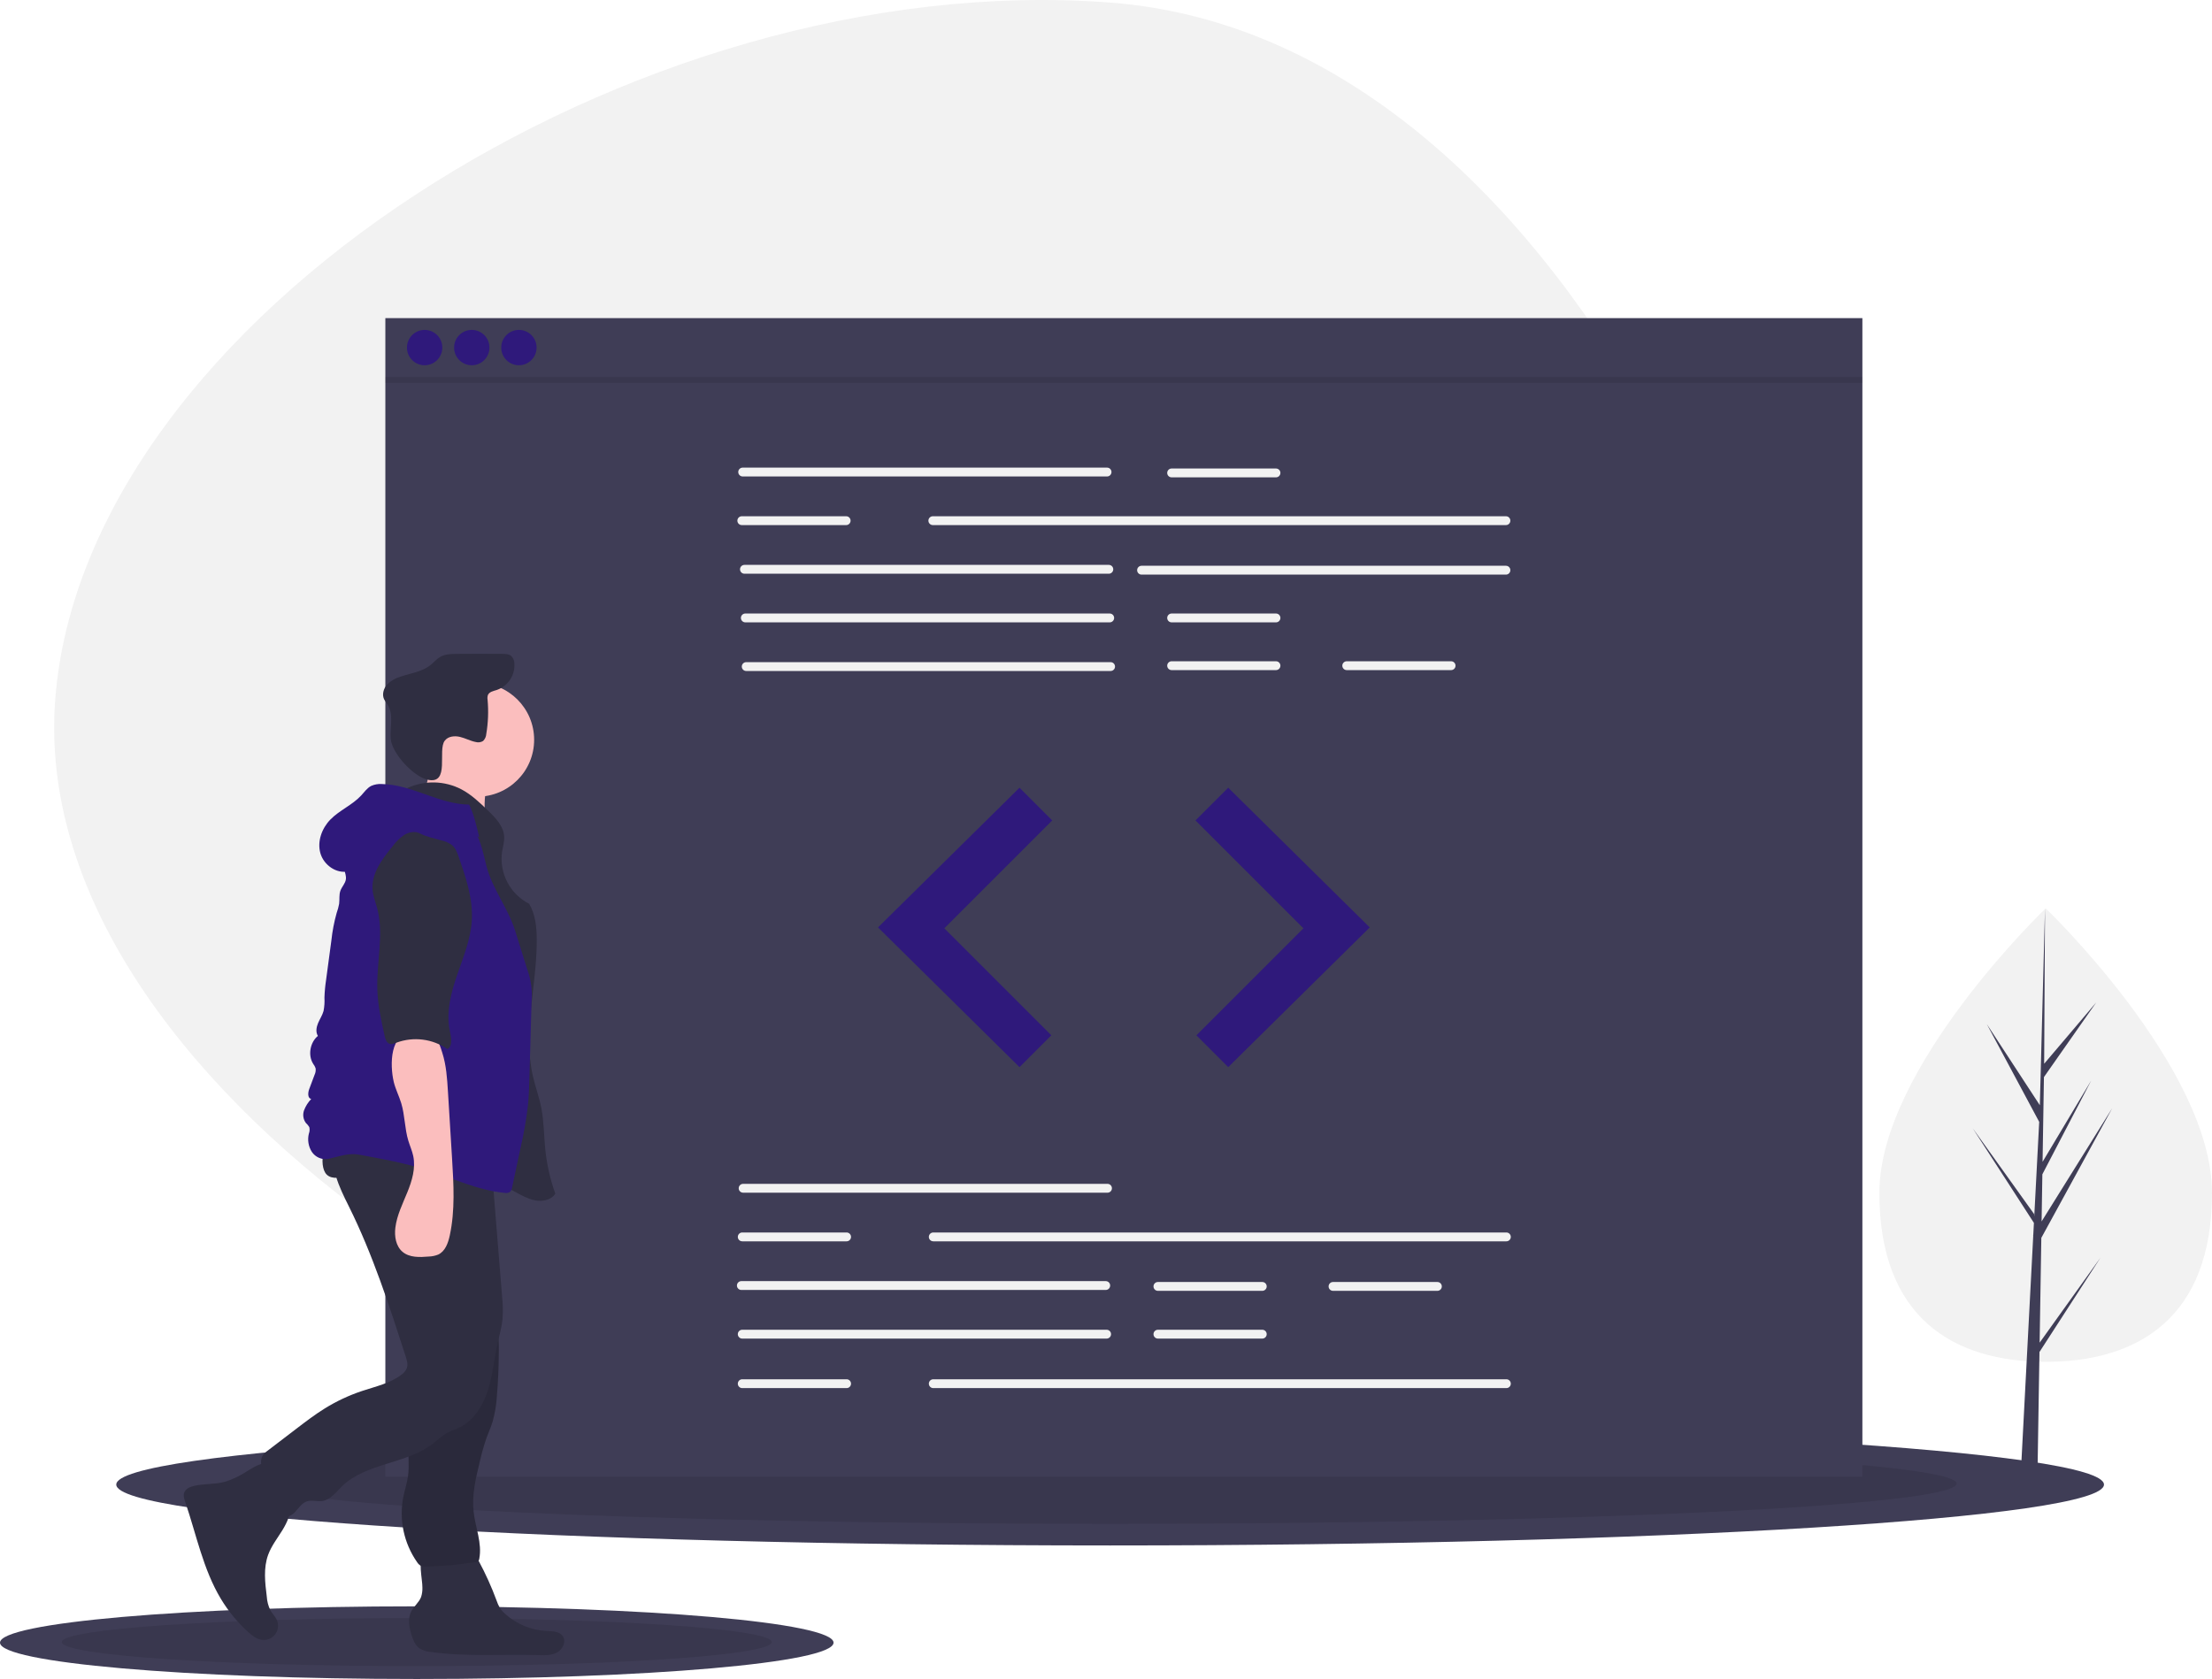
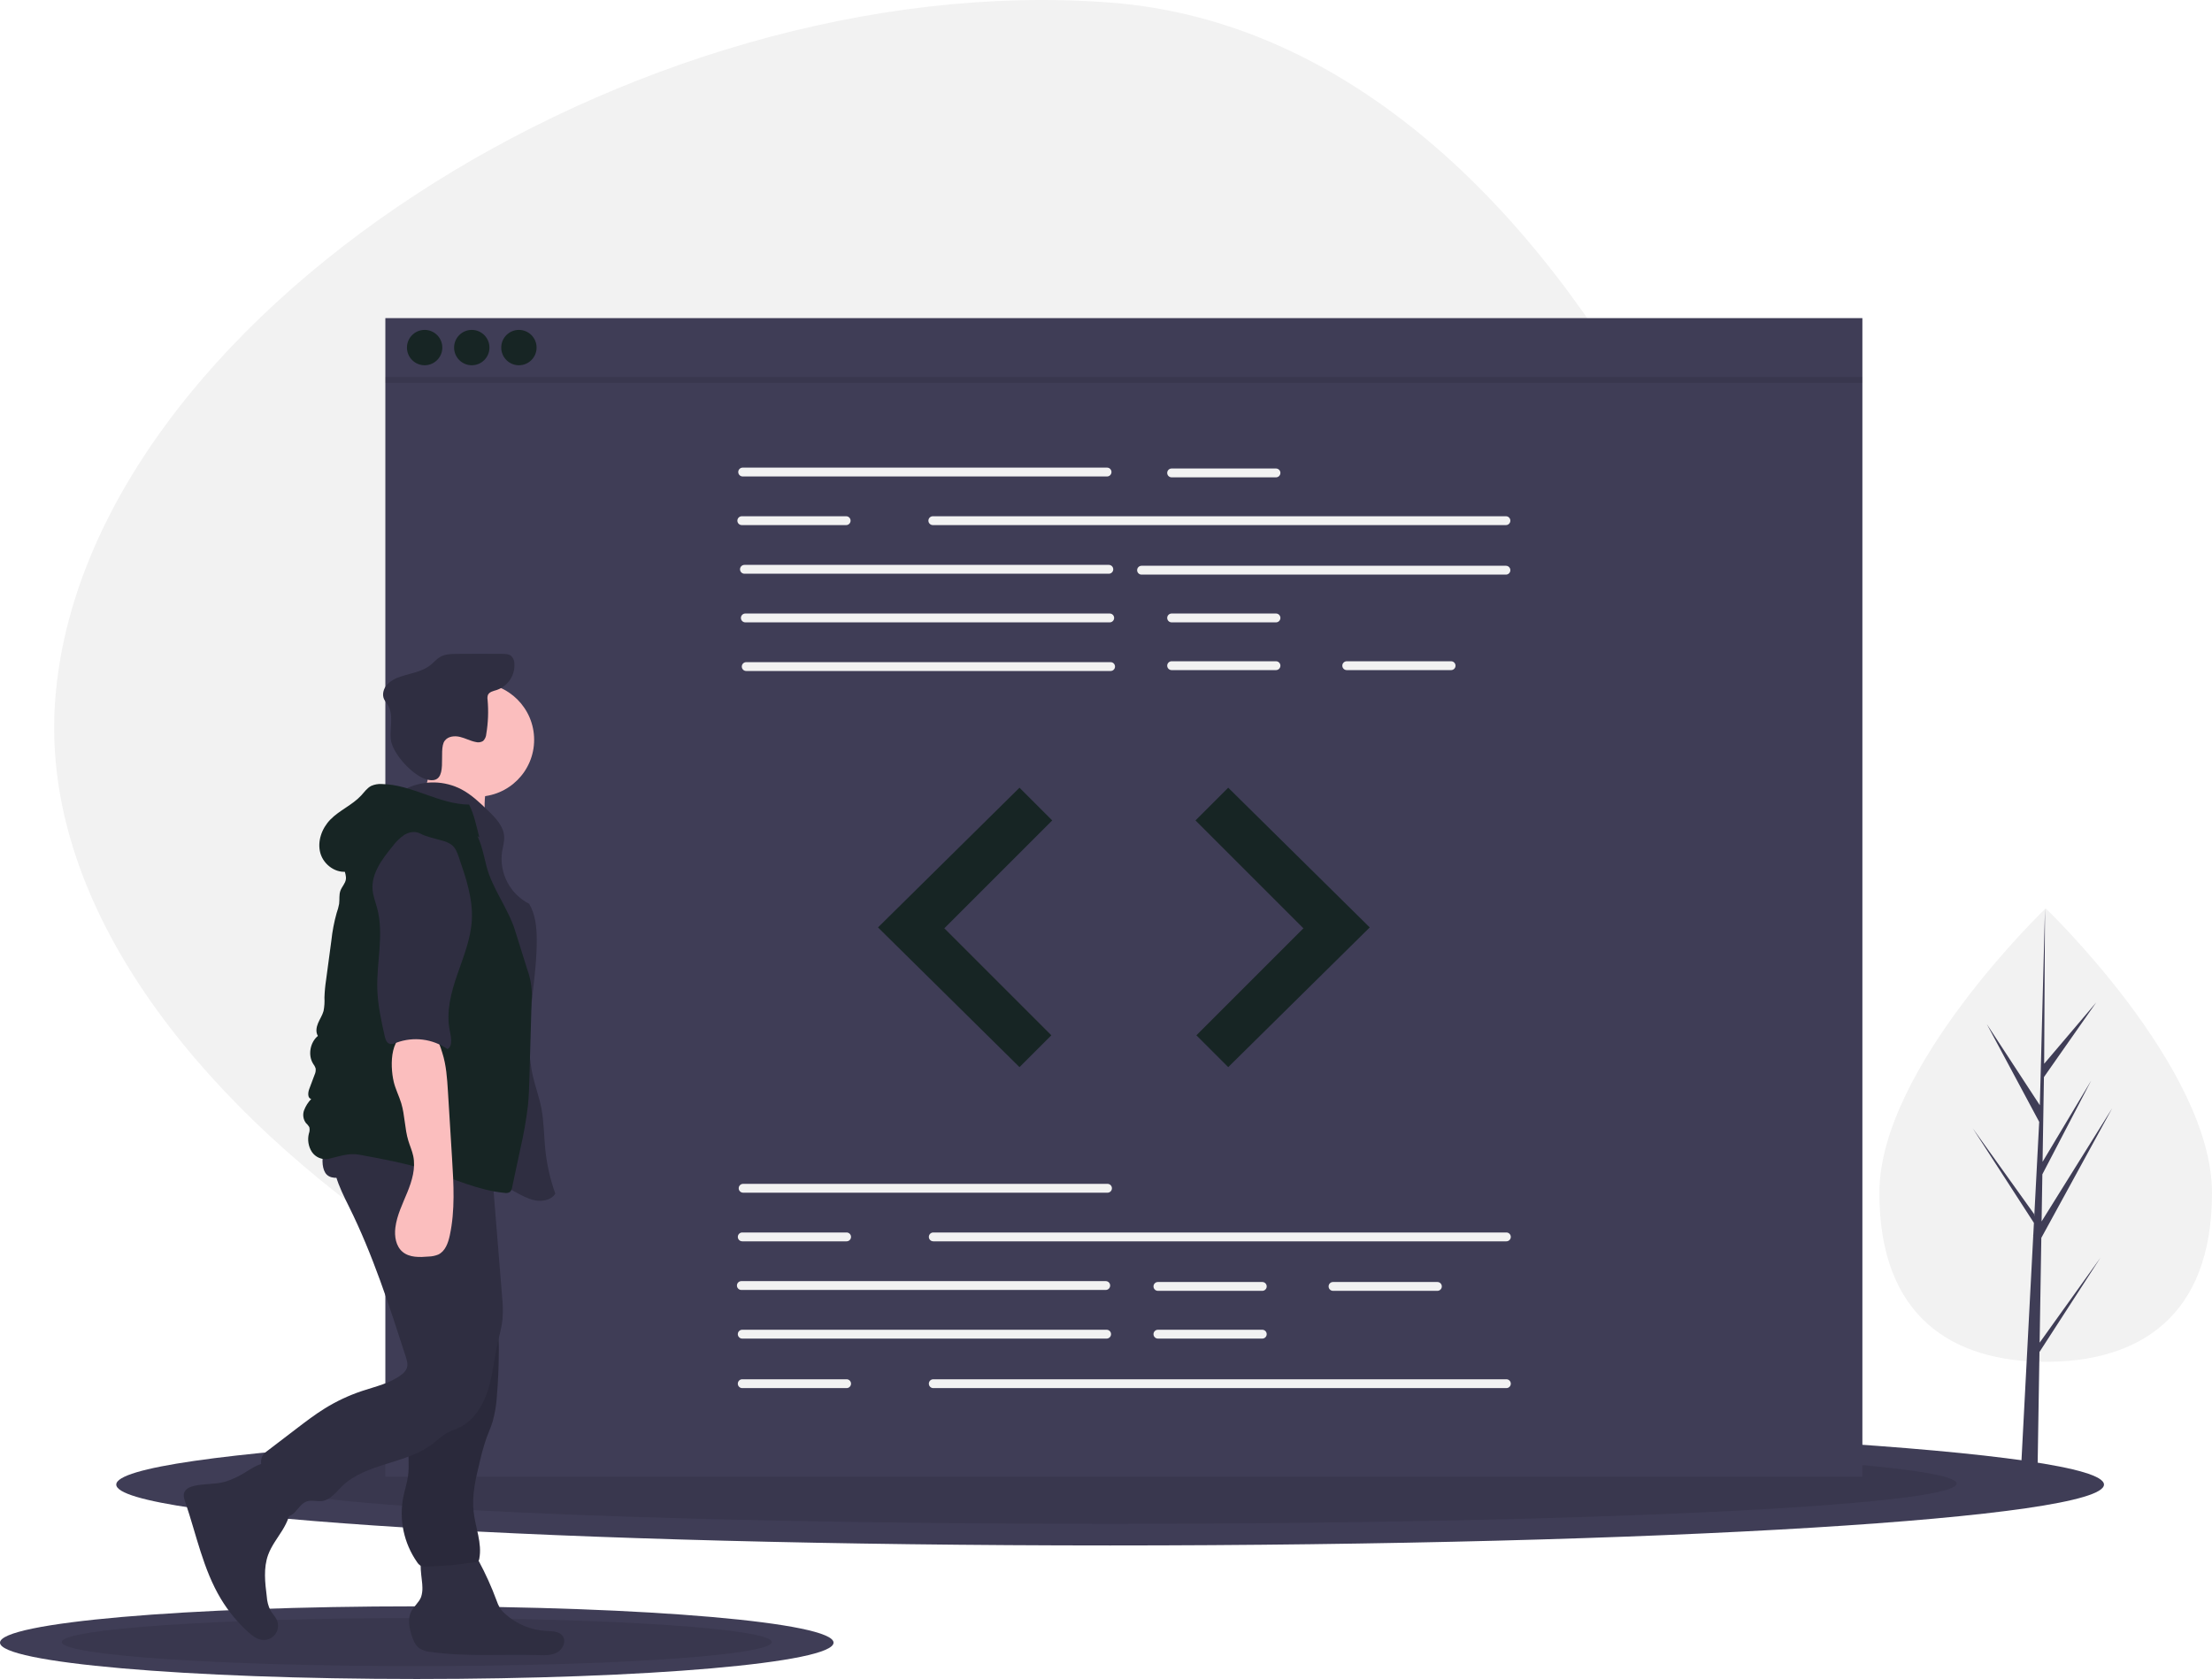
<svg xmlns="http://www.w3.org/2000/svg" data-name="Layer 1" width="1126.194" height="855" viewBox="0 0 1126.194 855">
  <path d="M544.864 755.938C302.465 737.49 13.394 549.672 28.111 356.28S322.797-17.142 565.196 1.305 947.128 381.167 932.41 574.558s-145.148 199.827-387.547 181.38z" fill="#f2f2f2" />
  <ellipse cx="565.194" cy="756" rx="506" ry="31" fill="#3f3d56" />
  <ellipse cx="565.194" cy="755.5" rx="431" ry="20.5" opacity=".1" />
  <ellipse cx="212.194" cy="836.5" rx="212.194" ry="18.5" fill="#3f3d56" />
  <ellipse cx="212.194" cy="836.202" rx="180.742" ry="12.234" opacity=".1" />
  <path fill="#3f3d56" d="M196.194 162h752v590h-752z" />
  <path d="M563.638 242.63H378.12a2.251 2.251 0 110-4.504h185.518a2.251 2.251 0 010 4.503zm203.079 24.765H474.932a2.251 2.251 0 010-4.503h291.785a2.251 2.251 0 110 4.503zM564.539 292.16H379.02a2.251 2.251 0 110-4.502h185.518a2.251 2.251 0 110 4.503zm202.178.45H581.199a2.251 2.251 0 010-4.502h185.518a2.251 2.251 0 110 4.503zm-201.728 24.316H379.471a2.251 2.251 0 010-4.503H564.99a2.251 2.251 0 110 4.503zm.451 24.766H379.921a2.251 2.251 0 010-4.503h185.517a2.251 2.251 0 110 4.503zm84.203-98.612h-53.134a2.251 2.251 0 010-4.503h53.134a2.251 2.251 0 110 4.502zm0 73.846h-53.134a2.251 2.251 0 010-4.503h53.134a2.251 2.251 0 110 4.503zm0 24.316h-53.134a2.251 2.251 0 110-4.503h53.134a2.251 2.251 0 110 4.503zm89.157 0h-53.134a2.251 2.251 0 010-4.503h53.133a2.251 2.251 0 110 4.503zm-307.996-73.847H377.67a2.251 2.251 0 010-4.503h53.134a2.251 2.251 0 010 4.503zM563.863 607.36H378.346a2.251 2.251 0 010-4.502h185.517a2.251 2.251 0 010 4.503zm-.9 49.532H377.445a2.251 2.251 0 110-4.503h185.518a2.251 2.251 0 010 4.503zm.45 24.766H377.895a2.251 2.251 0 110-4.503h185.518a2.251 2.251 0 110 4.503zm79.25-24.316H589.53a2.251 2.251 0 010-4.503h53.133a2.251 2.251 0 010 4.503zm0 24.316H589.53a2.251 2.251 0 010-4.503h53.133a2.251 2.251 0 110 4.503zm89.157-24.316h-53.134a2.251 2.251 0 110-4.503h53.134a2.251 2.251 0 010 4.503zm35.122-25.216H475.157a2.251 2.251 0 010-4.503h291.785a2.251 2.251 0 010 4.503zm-335.913 0h-53.134a2.251 2.251 0 010-4.503h53.134a2.251 2.251 0 010 4.503zm335.913 74.748H475.157a2.251 2.251 0 110-4.503h291.785a2.251 2.251 0 010 4.503zm-335.913 0h-53.134a2.251 2.251 0 110-4.503h53.134a2.251 2.251 0 110 4.503z" fill="#f2f2f2" />
-   <path fill="#2f197b" d="M519.06 401.13l-72.046 71.145 72.046 71.145 16.21-16.21-54.484-54.485 54.934-54.935-16.66-16.66zm106.267 0l72.046 71.145-72.046 71.145-16.21-16.21 54.485-54.485-54.935-54.935 16.66-16.66z" />
-   <circle cx="216.194" cy="177" r="9" fill="#2f197b" />
-   <circle cx="240.194" cy="177" r="9" fill="#2f197b" />
-   <circle cx="264.194" cy="177" r="9" fill="#2f197b" />
+   <path fill="#172524" d="M519.06 401.13l-72.046 71.145 72.046 71.145 16.21-16.21-54.484-54.485 54.934-54.935-16.66-16.66zm106.267 0l72.046 71.145-72.046 71.145-16.21-16.21 54.485-54.485-54.935-54.935 16.66-16.66z" />
+   <circle cx="216.194" cy="177" r="9" fill="#172524" />
+   <circle cx="240.194" cy="177" r="9" fill="#172524" />
+   <circle cx="264.194" cy="177" r="9" fill="#172524" />
  <path opacity=".1" d="M196.194 192h752v3h-752z" />
  <path d="M1126.194 607.454c0 63.77-37.911 86.037-84.677 86.037s-84.676-22.266-84.676-86.037 84.676-144.898 84.676-144.898 84.677 81.126 84.677 144.898z" fill="#f2f2f2" />
  <path fill="#3f3d56" d="M1038.433 683.736l.867-53.371 36.091-66.027-35.955 57.655.39-23.998 24.873-47.769-24.77 41.419.701-43.161 26.635-38.031-26.525 31.244.438-79.141-2.753 104.769.226-4.322-27.08-41.451 26.646 49.748-2.523 48.203-.075-1.28-31.219-43.621 31.124 48.141-.315 6.028-.057.091.026.495-6.402 122.296h8.553l1.026-63.168 31.049-48.024-30.971 43.275z" />
  <path d="M122.622 751.091a43.126 43.126 0 01-8.178 3.503c-5.08 1.387-10.508.878-15.638 2.063-2.1.485-4.386 1.499-5.054 3.548-.49 1.504.043 3.127.554 4.624 5.668 16.62 9.085 34.266 18.125 49.32a74.64 74.64 0 0013.992 16.988c2.056 1.852 4.385 3.664 7.136 3.955a7.248 7.248 0 007.37-10.182c-.81-1.801-2.317-3.197-3.289-4.916a18.757 18.757 0 01-1.819-6.99c-.893-7.11-1.754-14.538.71-21.266 1.651-4.512 4.681-8.359 7.206-12.447s4.621-8.772 4.06-13.544c-.384-3.257-1.972-6.237-3.65-9.054-1.682-2.823-5.005-10.409-8.383-11.35-3.507-.979-10.084 4.181-13.142 5.748zm92.435 57.409a14.019 14.019 0 01-.664 4.745c-1.057 2.793-3.68 4.706-5.036 7.367-1.885 3.7-1.03 8.174.218 12.135.783 2.483 1.81 5.067 3.913 6.602a12.893 12.893 0 005.954 1.908c18.036 2.496 36.358 1.064 54.558 1.587 3.317.095 6.83.211 9.725-1.41s4.686-5.697 2.717-8.368c-1.769-2.398-5.265-2.376-8.242-2.517a33.912 33.912 0 01-20.913-8.615 15.112 15.112 0 01-2.934-3.377 20.753 20.753 0 01-1.534-3.517 156.799 156.799 0 00-9.083-20.119c-.98-1.815-2.087-3.705-3.906-4.676a10.323 10.323 0 00-4.24-.926c-4.536-.294-16.283-1.838-19.79 1.69-3.242 3.26-.672 13.351-.743 17.491z" fill="#2f2e41" />
  <circle cx="242.971" cy="376.72" r="28.975" fill="#fbbebe" />
  <path d="M216.806 400.646c-1.724 4.614-4.647 8.947-8.9 11.43l40.074 8.174a42.453 42.453 0 01-.562-17.869 10.3 10.3 0 00.24-4.409c-.754-2.907-4.027-4.306-6.955-4.974-7.314-1.667-13.782-2.561-20.579-5.792-2.077 3.557-1.787 9.34-3.318 13.44z" fill="#fbbebe" />
  <path d="M207.57 401.227a31.338 31.338 0 0127.314.714c5.138 2.707 9.392 6.794 13.571 10.826 3.853 3.717 7.963 7.972 8.236 13.319.133 2.59-.676 5.122-1.084 7.683a25.766 25.766 0 0013.78 26.47c3.184 5.303 3.84 11.729 3.89 17.914.185 23.436-7.21 47.16-1.93 69.995 1.239 5.362 3.16 10.554 4.231 15.952 1.387 6.99 1.319 14.18 2.044 21.27a95.266 95.266 0 005.114 22.495c-1.744 2.774-5.374 3.837-8.643 3.613s-6.325-1.644-9.242-3.136c-14.123-7.227-27.059-16.757-41.687-22.9-9.677-4.063-19.987-6.595-29.376-11.288s-18.12-12.142-20.99-22.238c-1.241-4.365-1.318-8.965-1.385-13.503-.286-19.114-.55-38.436 3.61-57.094 3.669-16.453 10.741-32.194 12.284-48.98.502-5.465.513-11.314 3.566-15.874 4.315-6.445 13.632-8.114 16.698-15.238z" fill="#2f2e41" />
  <path d="M226.492 377.13c1.707-2.228 5-2.531 7.727-1.872s5.243 2.064 7.998 2.598a4.675 4.675 0 003.743-.526 5.444 5.444 0 001.616-3.57 68.163 68.163 0 00.67-17.38 5.147 5.147 0 01.16-2.438c.681-1.643 2.762-2.034 4.461-2.562a13.316 13.316 0 009.013-13.633 5.42 5.42 0 00-1.657-3.74c-1.175-.958-2.82-1.017-4.336-1.029q-11.683-.094-23.366.006c-2.883.024-5.91.095-8.41 1.532-1.847 1.063-3.221 2.773-4.88 4.112-4.326 3.491-10.178 4.201-15.441 5.99a15.308 15.308 0 00-6.768 4.036c-1.75 2-2.592 4.974-1.492 7.393a26.252 26.252 0 001.886 2.904c3.105 4.964 1.038 11.403 1.502 17.24.579 7.288 11.365 19.111 18.679 20.836 11.807 2.784 4.986-15.113 8.895-19.898zm-16.358 319.553c.745 5.321 1.701 10.661 1.446 16.029-.357 7.493-3.06 14.714-3.56 22.2-.372 5.59.49 11.241-.286 16.79-.497 3.554-1.656 6.979-2.373 10.494a43.395 43.395 0 006.973 33.266 5.448 5.448 0 002.024 1.96 5.714 5.714 0 002.507.333 179.947 179.947 0 0025.17-2.288 2.414 2.414 0 001.617-.713 2.266 2.266 0 00.35-.954c1.545-7.936-1.976-15.893-2.871-23.928-.956-8.58 1.103-17.178 3.146-25.565a113.548 113.548 0 013.467-12.228c.988-2.697 2.181-5.32 3.037-8.063a61.46 61.46 0 002.202-13.202q.892-10.575.945-21.2a88.958 88.958 0 00-1.665-20.01c-1.878-8.337-5.724-16.08-9.536-23.73a15.029 15.029 0 00-5.618 2.67 125.38 125.38 0 01-15.35 8.481c-3.567 1.657-10.522 2.834-12.786 6.286-2.232 3.405-.792 10.35-.621 14.106q.439 9.667 1.782 19.266z" fill="#2f2e41" />
  <path d="M210.134 696.683c.745 5.321 1.701 10.661 1.446 16.029-.357 7.493-3.06 14.714-3.56 22.2-.372 5.59.49 11.241-.286 16.79-.497 3.554-1.656 6.979-2.373 10.494a43.395 43.395 0 006.973 33.266 5.448 5.448 0 002.024 1.96 5.714 5.714 0 002.507.333 179.947 179.947 0 0025.17-2.288 2.414 2.414 0 001.617-.713 2.266 2.266 0 00.35-.954c1.545-7.936-1.976-15.893-2.871-23.928-.956-8.58 1.103-17.178 3.146-25.565a113.548 113.548 0 013.467-12.228c.988-2.697 2.181-5.32 3.037-8.063a61.46 61.46 0 002.202-13.202q.892-10.575.945-21.2a88.958 88.958 0 00-1.665-20.01c-1.878-8.337-5.724-16.08-9.536-23.73a15.029 15.029 0 00-5.618 2.67 125.38 125.38 0 01-15.35 8.481c-3.567 1.657-10.522 2.834-12.786 6.286-2.232 3.405-.792 10.35-.621 14.106q.439 9.667 1.782 19.266z" opacity=".1" />
  <path d="M170.961 583.018c-3.848 10.36 1.808 21.554 6.722 31.452 12.106 24.386 20.513 50.408 28.875 76.317.626 1.941 1.252 4.059.554 5.975a7.825 7.825 0 01-2.822 3.347c-5.766 4.379-13.107 5.938-19.975 8.23a90.184 90.184 0 00-18.943 8.88c-4.976 3.083-9.639 6.643-14.291 10.197l-14.812 11.312a9.903 9.903 0 00-2.476 2.397c-1.429 2.241-.844 5.167-.132 7.728a131.432 131.432 0 007.252 19.792 6.911 6.911 0 002.63 3.447c2.312 1.242 5.14-.405 6.905-2.347s3.292-4.36 5.78-5.193c2.487-.833 5.223.176 7.819-.189 4.198-.59 6.986-4.457 10.012-7.426 12.366-12.131 33.01-11.251 46.613-21.977a59.228 59.228 0 016.23-4.868c2.3-1.36 4.908-2.105 7.294-3.307 7.257-3.654 11.819-11.208 14.262-18.957s3.141-15.928 4.897-23.86c.908-4.101 2.103-8.158 2.507-12.339a66.094 66.094 0 00-.253-11.666l-4.908-60.715c-.4-4.943-.8-9.893-1.576-14.79-14.577.52-29.143 1.107-43.728 1.28-11.605.136-23.424.948-34.436-2.72z" fill="#2f2e41" />
  <path d="M165.602 597.221c1.978 3.18 6.79 3.114 10.105 1.37s5.889-4.672 9.21-6.4c4.464-2.323 9.747-2.236 14.777-2.094 7.963.225 16.025.465 23.687 2.647 7.924 2.257 15.64 6.603 23.834 5.736 1.425-.15 2.985-.56 3.76-1.765a5.544 5.544 0 00.62-2.836l.268-7.159a6.464 6.464 0 00-.57-3.625 6.082 6.082 0 00-2.716-2.08c-11.663-5.646-24.964-6.697-37.915-7.14q-9.874-.34-19.757-.28c-5.591.035-12.303-.774-17.739.72-7.295 2.005-11.265 16.954-7.563 22.906z" fill="#2f2e41" />
-   <path d="M238.84 409.726c-15.283-.136-29.132-10.223-44.413-10.469a11.514 11.514 0 00-5.392.93c-2.13 1.073-3.53 3.147-5.147 4.9-4.518 4.892-11.061 7.504-15.703 12.28-4.352 4.478-6.773 11.15-5.055 17.153s8.204 10.609 14.28 9.165a36.8 36.8 0 0114.336-19.479 72.887 72.887 0 0111.206-5.882c6.868-3.112 14.547-6.283 21.718-3.95a30.638 30.638 0 017.409 4.04l11.954 8.03c-1.393-5.494-2.646-11.656-5.194-16.718z" fill="#2f197b" />
-   <path d="M175.65 438.374c-2.03 2.532.893 6.2.446 9.413-.298 2.135-2.055 3.766-2.786 5.793-.758 2.1-.356 4.427-.644 6.642a28.489 28.489 0 01-1.275 4.73 84.975 84.975 0 00-2.686 14.025l-2.675 19.975a75.681 75.681 0 00-.846 9.078 27.107 27.107 0 01-.452 6.787c-.592 2.183-1.904 4.093-2.786 6.176s-1.292 4.602-.1 6.524c-3.991 3.325-5.178 9.854-2.387 14.235a7.9 7.9 0 011.23 2.265 5.82 5.82 0 01-.542 3.34l-2.704 7.207c-.693 1.845-.912 4.653 1.013 5.074a17.006 17.006 0 00-3.651 5.767 6.866 6.866 0 00.972 6.506 8.289 8.289 0 011.695 2.056 5.473 5.473 0 01-.196 3.243 11.906 11.906 0 001.473 9.334 8.371 8.371 0 008.418 3.608c5.41-1.22 10.273-3.147 15.728-2.146 11.746 2.156 23.53 4.32 34.906 7.952 12.984 4.146 25.556 10.225 39.126 11.5a3.798 3.798 0 002.617-.406 3.93 3.93 0 001.21-2.488l4.194-19.665a202.363 202.363 0 003.855-22.027c.477-4.781.613-9.59.75-14.393l1.08-38.23a38.197 38.197 0 00-2.2-16.62l-6.218-19.848c-3.548-11.327-11.687-21.372-14.585-32.882-1.834-7.285-3.19-15.103-8.108-20.781-7.013-8.095-19.145-9.354-29.764-7.962-4.797.628-9.636 1.714-13.785 4.201-4.798 2.877-8.333 7.41-11.753 11.837-2.818 3.649-5.687 6.582-8.57 10.18z" fill="#2f197b" />
+   <path d="M238.84 409.726c-15.283-.136-29.132-10.223-44.413-10.469a11.514 11.514 0 00-5.392.93c-2.13 1.073-3.53 3.147-5.147 4.9-4.518 4.892-11.061 7.504-15.703 12.28-4.352 4.478-6.773 11.15-5.055 17.153s8.204 10.609 14.28 9.165a36.8 36.8 0 0114.336-19.479 72.887 72.887 0 0111.206-5.882c6.868-3.112 14.547-6.283 21.718-3.95a30.638 30.638 0 017.409 4.04l11.954 8.03c-1.393-5.494-2.646-11.656-5.194-16.718z" fill="#172524" />
+   <path d="M175.65 438.374c-2.03 2.532.893 6.2.446 9.413-.298 2.135-2.055 3.766-2.786 5.793-.758 2.1-.356 4.427-.644 6.642a28.489 28.489 0 01-1.275 4.73 84.975 84.975 0 00-2.686 14.025l-2.675 19.975a75.681 75.681 0 00-.846 9.078 27.107 27.107 0 01-.452 6.787c-.592 2.183-1.904 4.093-2.786 6.176s-1.292 4.602-.1 6.524c-3.991 3.325-5.178 9.854-2.387 14.235a7.9 7.9 0 011.23 2.265 5.82 5.82 0 01-.542 3.34l-2.704 7.207c-.693 1.845-.912 4.653 1.013 5.074a17.006 17.006 0 00-3.651 5.767 6.866 6.866 0 00.972 6.506 8.289 8.289 0 011.695 2.056 5.473 5.473 0 01-.196 3.243 11.906 11.906 0 001.473 9.334 8.371 8.371 0 008.418 3.608c5.41-1.22 10.273-3.147 15.728-2.146 11.746 2.156 23.53 4.32 34.906 7.952 12.984 4.146 25.556 10.225 39.126 11.5a3.798 3.798 0 002.617-.406 3.93 3.93 0 001.21-2.488l4.194-19.665a202.363 202.363 0 003.855-22.027c.477-4.781.613-9.59.75-14.393l1.08-38.23a38.197 38.197 0 00-2.2-16.62l-6.218-19.848c-3.548-11.327-11.687-21.372-14.585-32.882-1.834-7.285-3.19-15.103-8.108-20.781-7.013-8.095-19.145-9.354-29.764-7.962-4.797.628-9.636 1.714-13.785 4.201-4.798 2.877-8.333 7.41-11.753 11.837-2.818 3.649-5.687 6.582-8.57 10.18z" fill="#172524" />
  <path d="M200.444 550.823c.875 3.773 2.712 7.252 3.837 10.957 1.884 6.21 1.725 12.896 3.605 19.106.79 2.606 1.933 5.109 2.5 7.773 1.32 6.21-.608 12.635-3.004 18.515s-5.313 11.678-6.09 17.98c-.549 4.438.238 9.45 3.66 12.33 3.551 2.99 8.712 2.788 13.338 2.39a14.016 14.016 0 004.841-1.008c3.538-1.673 5.028-5.86 5.855-9.685 2.771-12.819 1.98-26.106 1.174-39.196l-2.106-34.235c-.405-6.59-.84-13.318-2.87-19.646-.74-2.302-2.027-6.954-4.13-8.424-2.082-1.455-8.03-1.52-10.608-1.641-12.098-.569-11.963 16.317-10.002 24.784z" fill="#fbbebe" />
  <path d="M213.848 424.423c-2.47-1.293-5.583-.736-7.972.705a24.568 24.568 0 00-5.972 5.798c-5.338 6.517-10.99 13.995-10.198 22.382.296 3.145 1.5 6.12 2.317 9.172 3.58 13.38-.379 27.53.075 41.373.263 7.999 2.003 15.867 3.737 23.68.353 1.594.92 3.44 2.462 3.977 1.16.403 2.41-.115 3.558-.551a28.371 28.371 0 0125.963 3.272c2.865-1.529 1.791-6.363 1.149-9.546-1.909-9.457.682-19.214 3.828-28.335s6.91-18.23 7.432-27.865c.59-10.916-3.029-21.57-6.6-31.903-.78-2.255-1.631-4.62-3.438-6.178a13.665 13.665 0 00-5.203-2.377c-3.793-1.121-7.634-1.769-11.138-3.604z" fill="#2f2e41" />
</svg>
